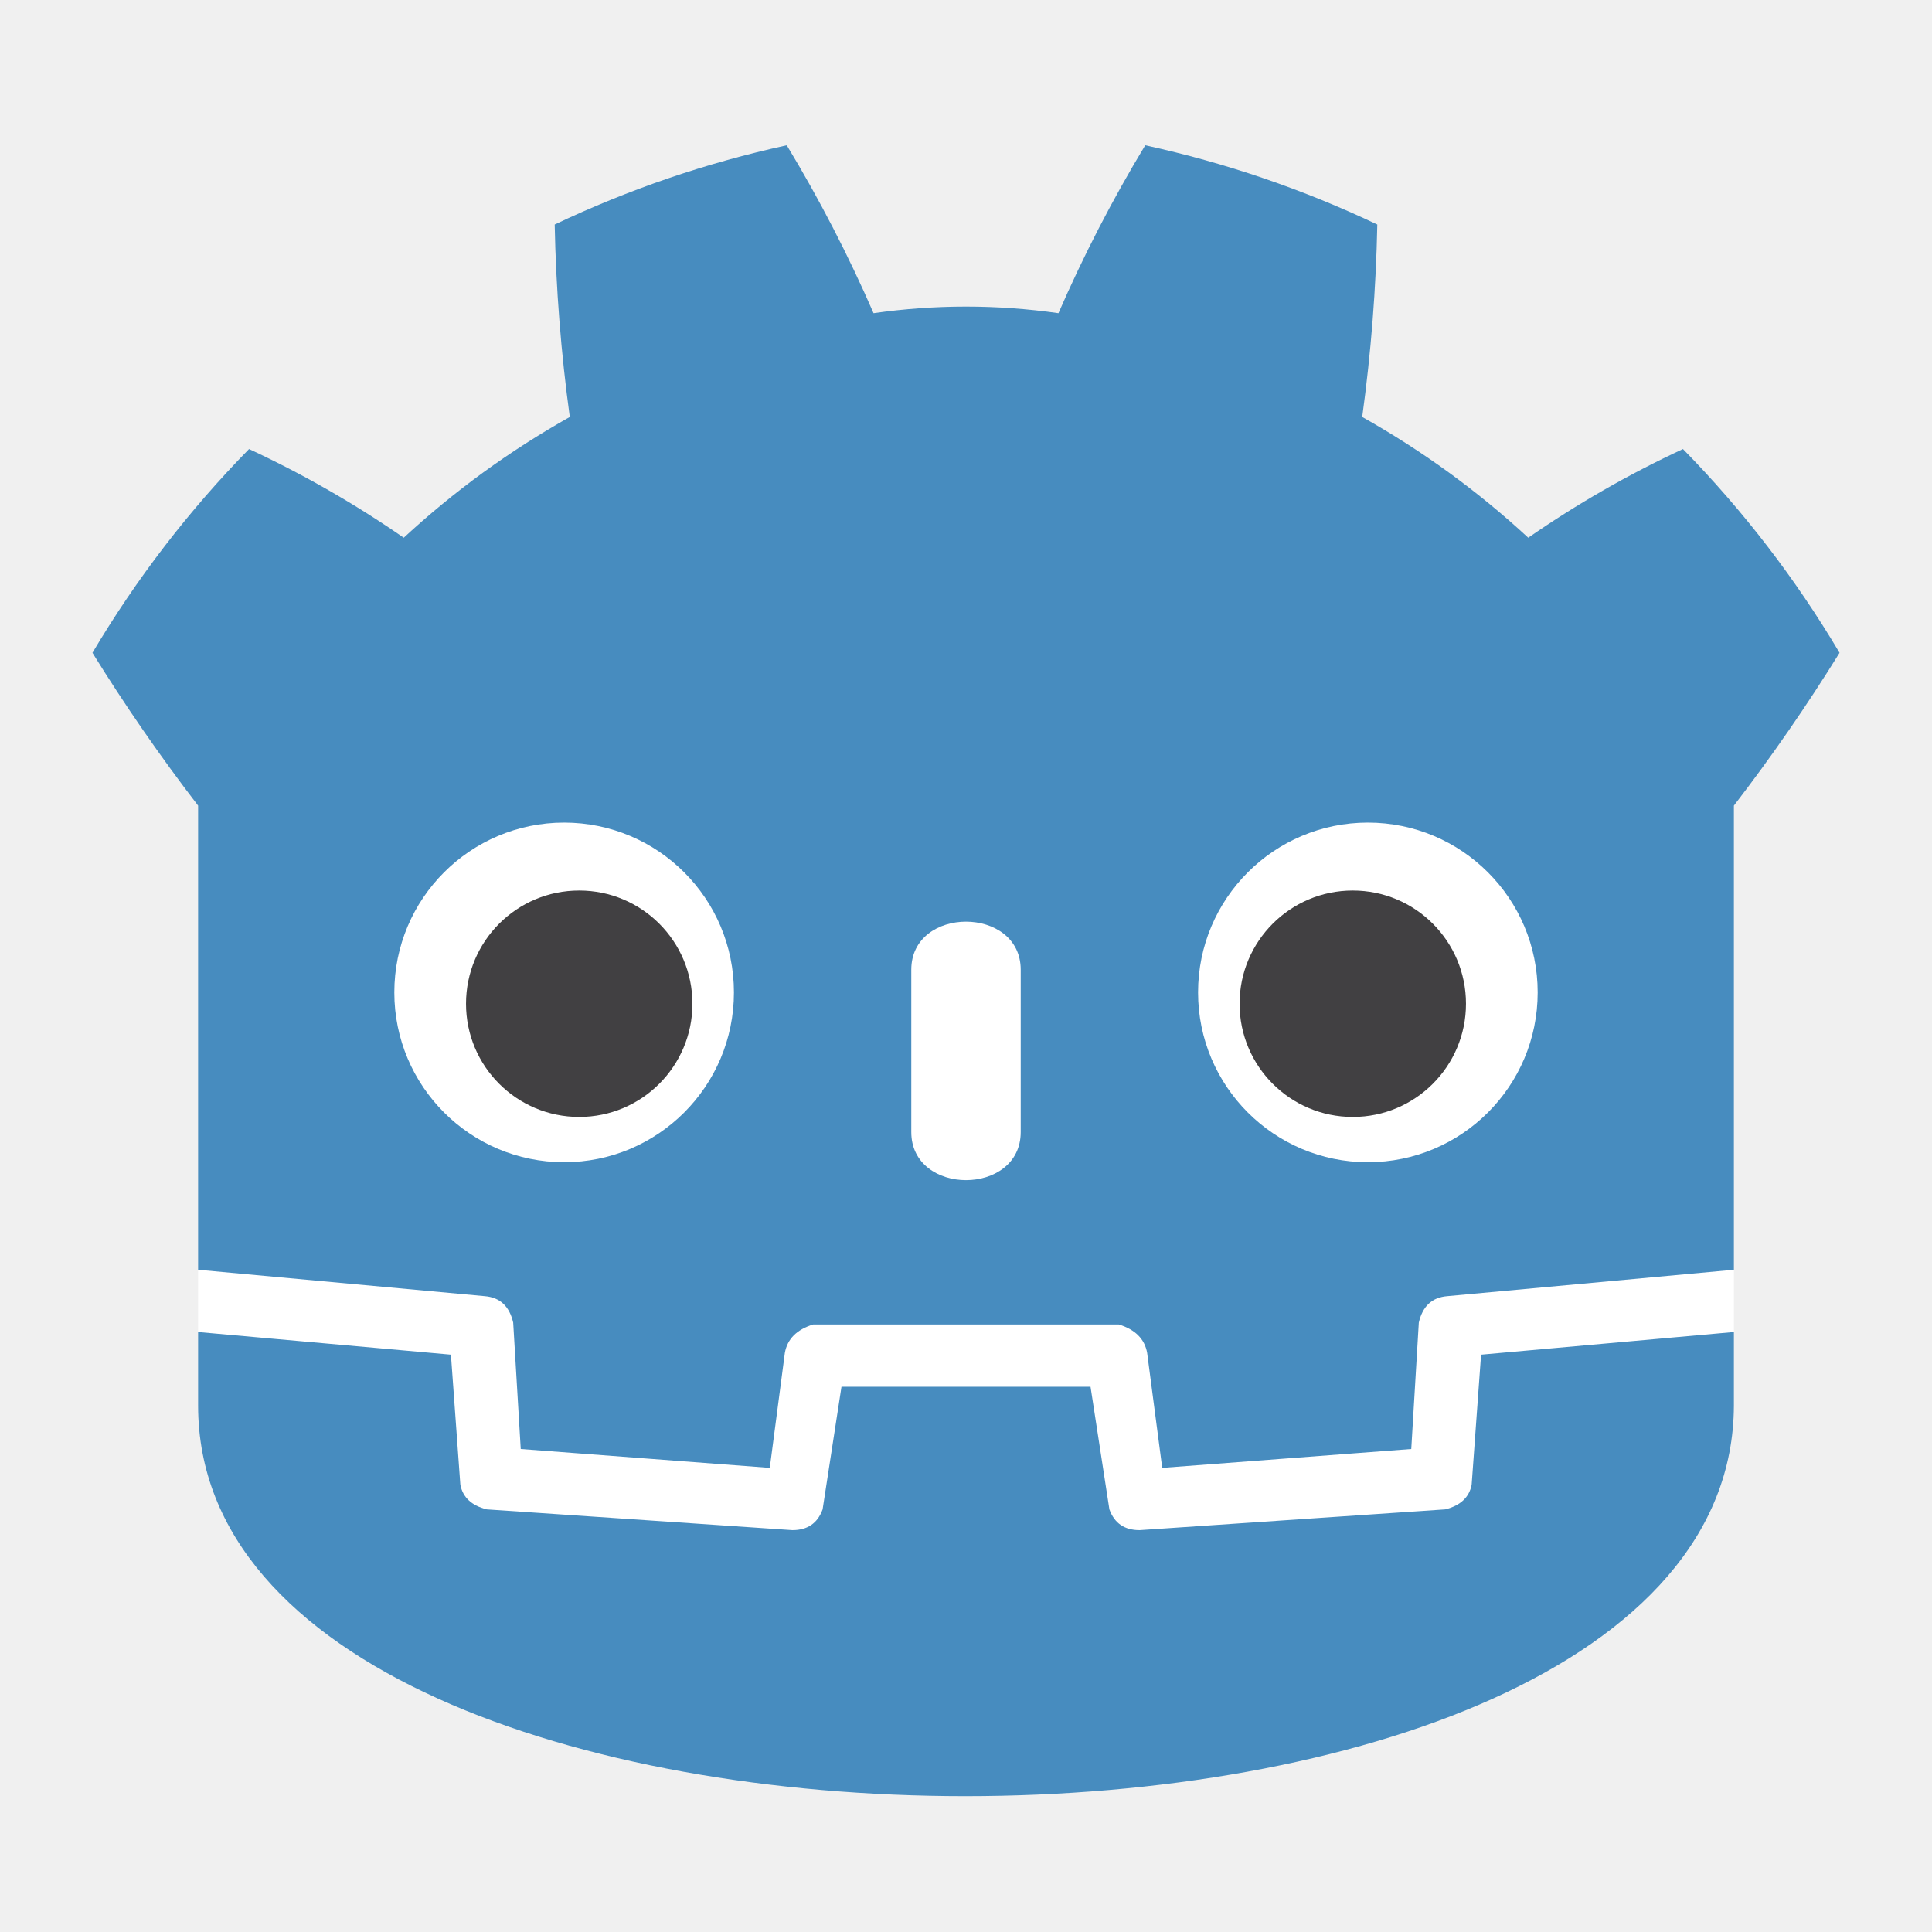
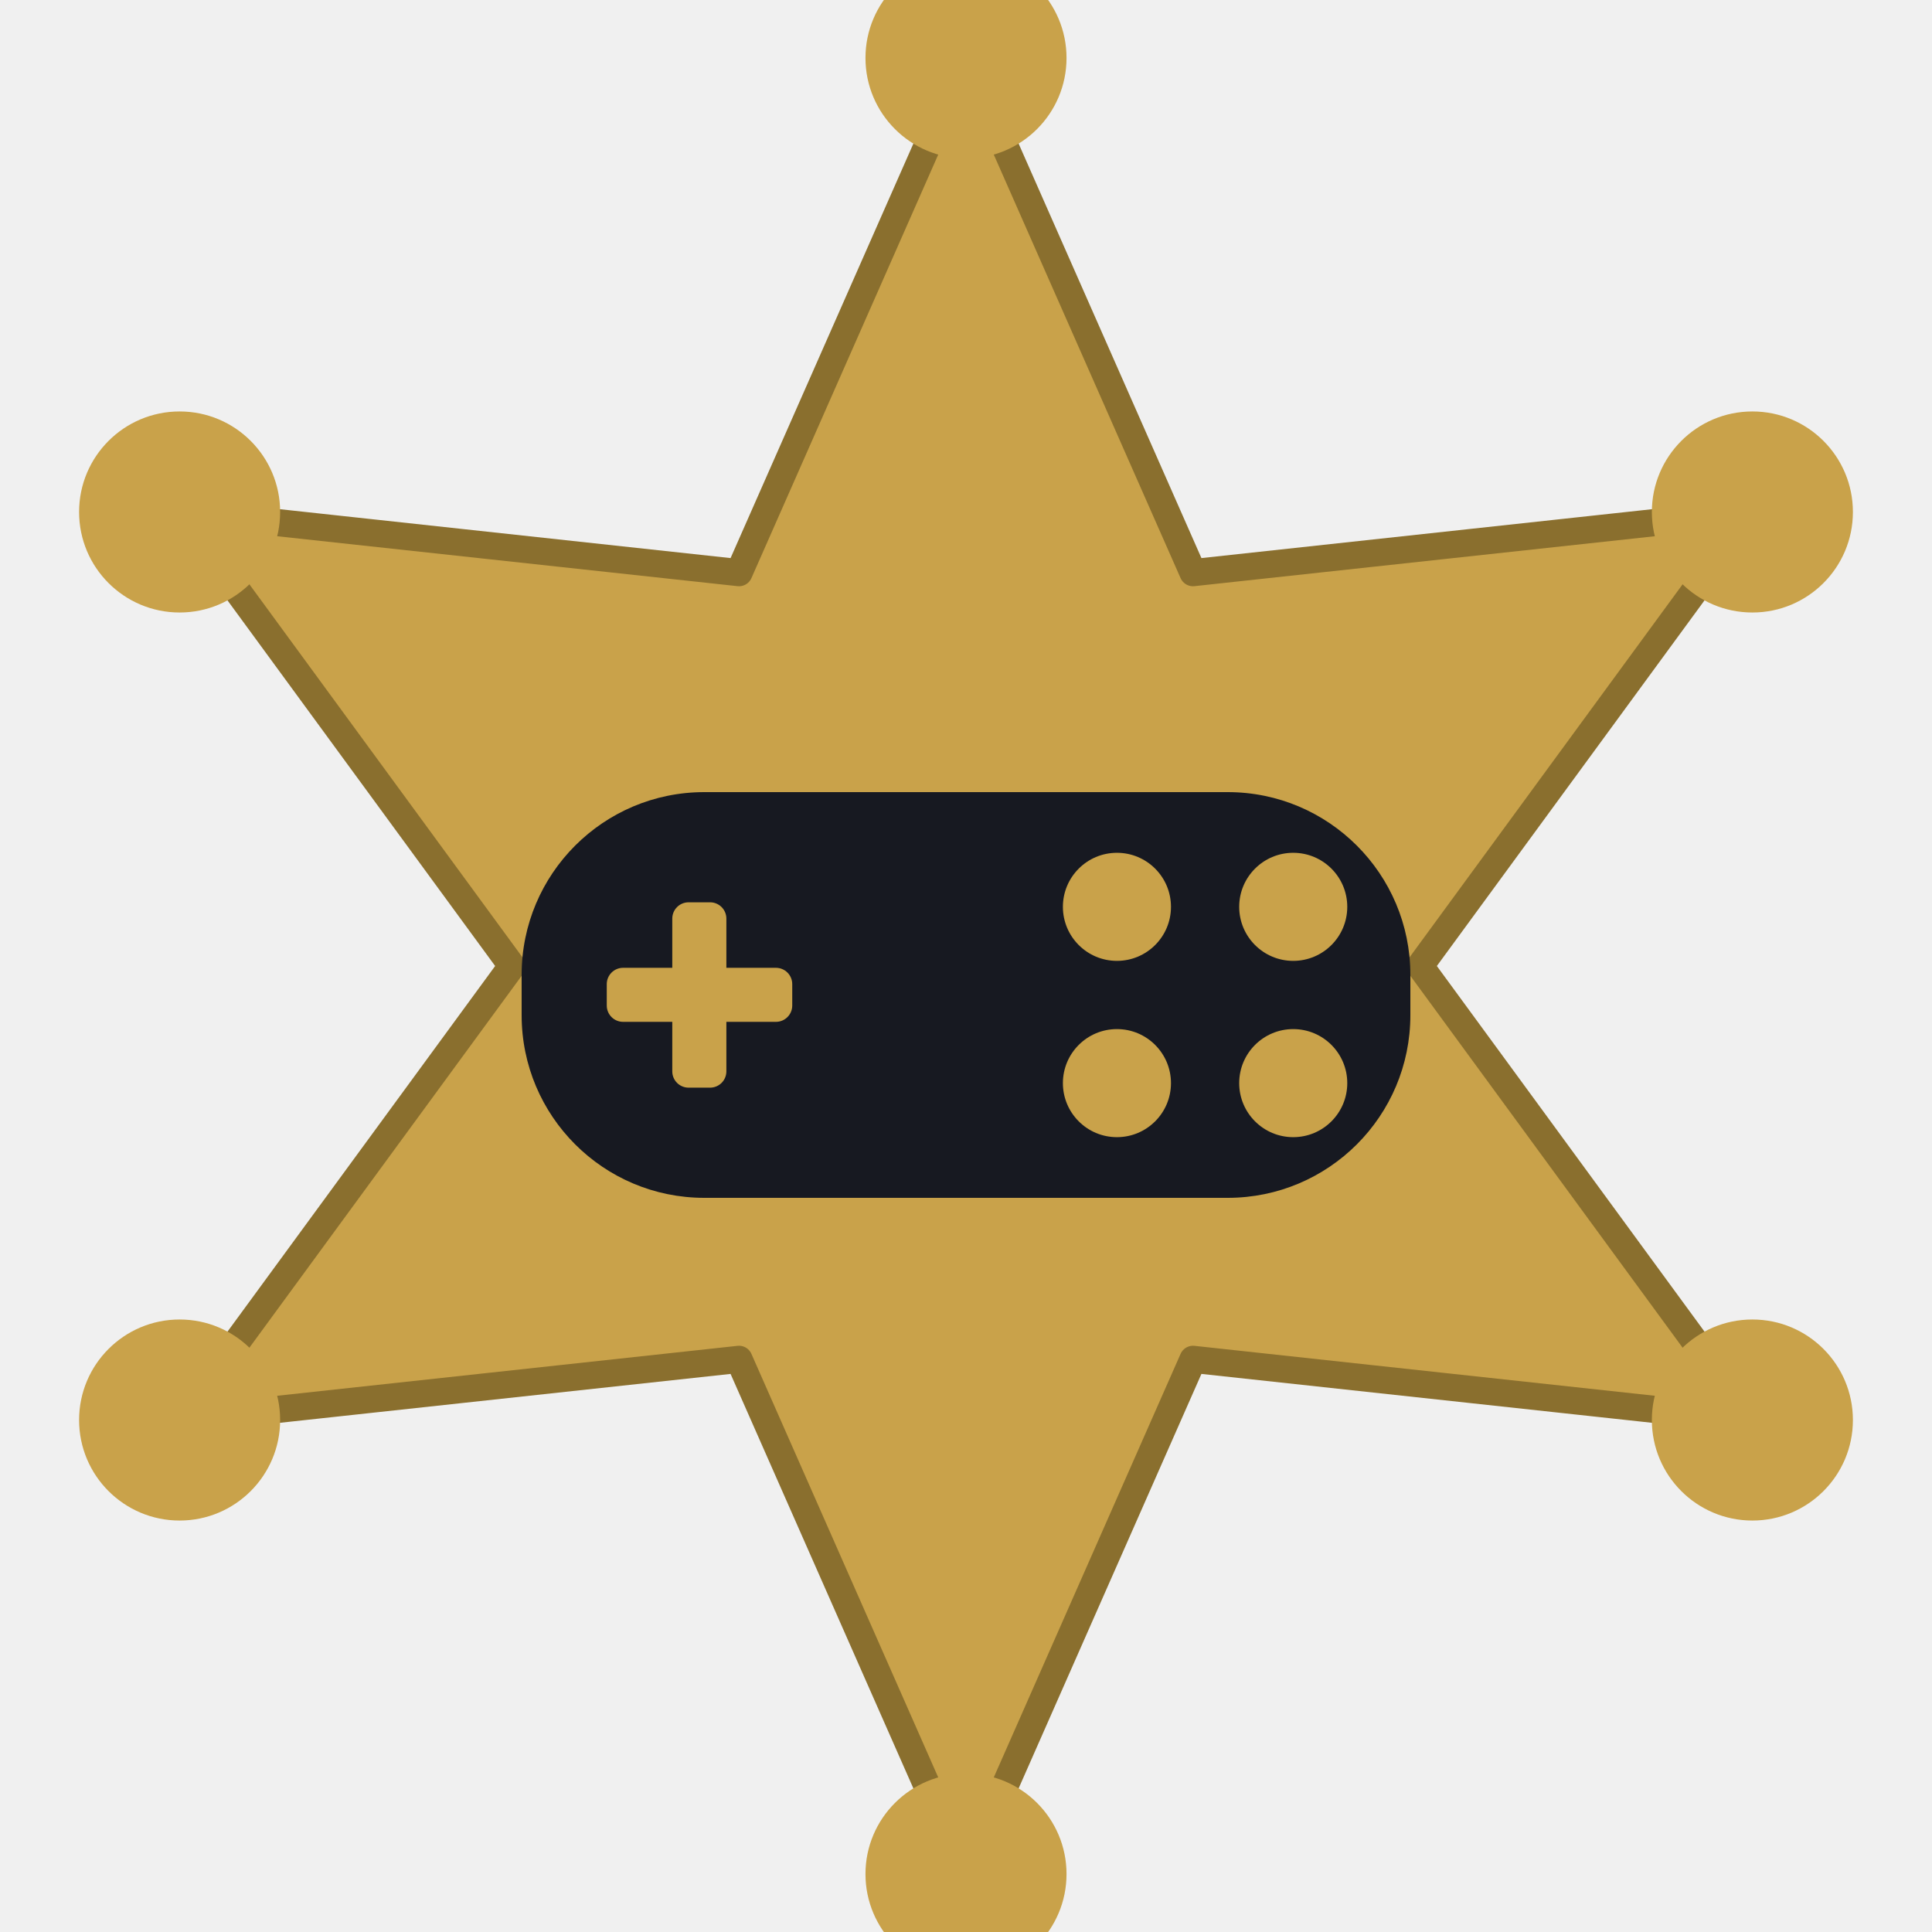
- <svg xmlns="http://www.w3.org/2000/svg" width="1024" height="1024">
-   <g fill="#fff">
-     <path d="M105 673v33q407 354 814 0v-33z" />
-     <path fill="#478cbf" d="m105 673 152 14q12 1 15 14l4 67 132 10 8-61q2-11 15-15h162q13 4 15 15l8 61 132-10 4-67q3-13 15-14l152-14V427q30-39 56-81-35-59-83-108-43 20-82 47-40-37-88-64 7-51 8-102-59-28-123-42-26 43-46 89-49-7-98 0-20-46-46-89-64 14-123 42 1 51 8 102-48 27-88 64-39-27-82-47-48 49-83 108 26 42 56 81zm0 33v39c0 276 813 276 814 0v-39l-134 12-5 69q-2 10-14 13l-162 11q-12 0-16-11l-10-65H446l-10 65q-4 11-16 11l-162-11q-12-3-14-13l-5-69z" />
-     <path d="M483 600c0 34 58 34 58 0v-86c0-34-58-34-58 0z" />
-     <circle cx="725" cy="526" r="90" />
-     <circle cx="299" cy="526" r="90" />
-   </g>
-   <g fill="#414042">
-     <circle cx="307" cy="532" r="60" />
-     <circle cx="717" cy="532" r="60" />
-   </g>
+ <svg xmlns="http://www.w3.org/2000/svg" width="512" height="512" viewBox="0 0 64 64" role="img" aria-label="Game Master logo">
+   <polygon points="32.00,1.92 39.52,18.97 58.05,16.96 47.04,32.00 58.05,47.04 39.52,45.03 32.00,62.08 24.48,45.03 5.95,47.04 16.96,32.00 5.95,16.96 24.48,18.97" fill="#c9a24a" stroke="#8a6f2e" stroke-width="0.90" stroke-linejoin="round" />
+   <circle cx="32.00" cy="1.92" r="3.33" fill="#c9a24a" />
+   <circle cx="58.05" cy="16.96" r="3.33" fill="#c9a24a" />
+   <circle cx="58.05" cy="47.04" r="3.33" fill="#c9a24a" />
+   <circle cx="32.00" cy="62.08" r="3.33" fill="#c9a24a" />
+   <circle cx="5.95" cy="47.04" r="3.33" fill="#c9a24a" />
+   <circle cx="5.95" cy="16.96" r="3.33" fill="#c9a24a" />
+   <rect x="17.28" y="26.24" width="29.44" height="13.44" rx="6.05" fill="#171921" />
+   <rect x="22.27" y="29.89" width="1.792" height="6.14" rx="0.54" fill="#c9a24a" />
+   <rect x="20.10" y="32.06" width="6.144" height="1.79" rx="0.54" fill="#c9a24a" />
+   <circle cx="37.00" cy="30.04" r="1.79" fill="#c9a24a" />
+   <circle cx="42.84" cy="30.04" r="1.79" fill="#c9a24a" />
+   <circle cx="37.00" cy="35.88" r="1.79" fill="#c9a24a" />
+   <circle cx="42.84" cy="35.88" r="1.79" fill="#c9a24a" />
</svg>
